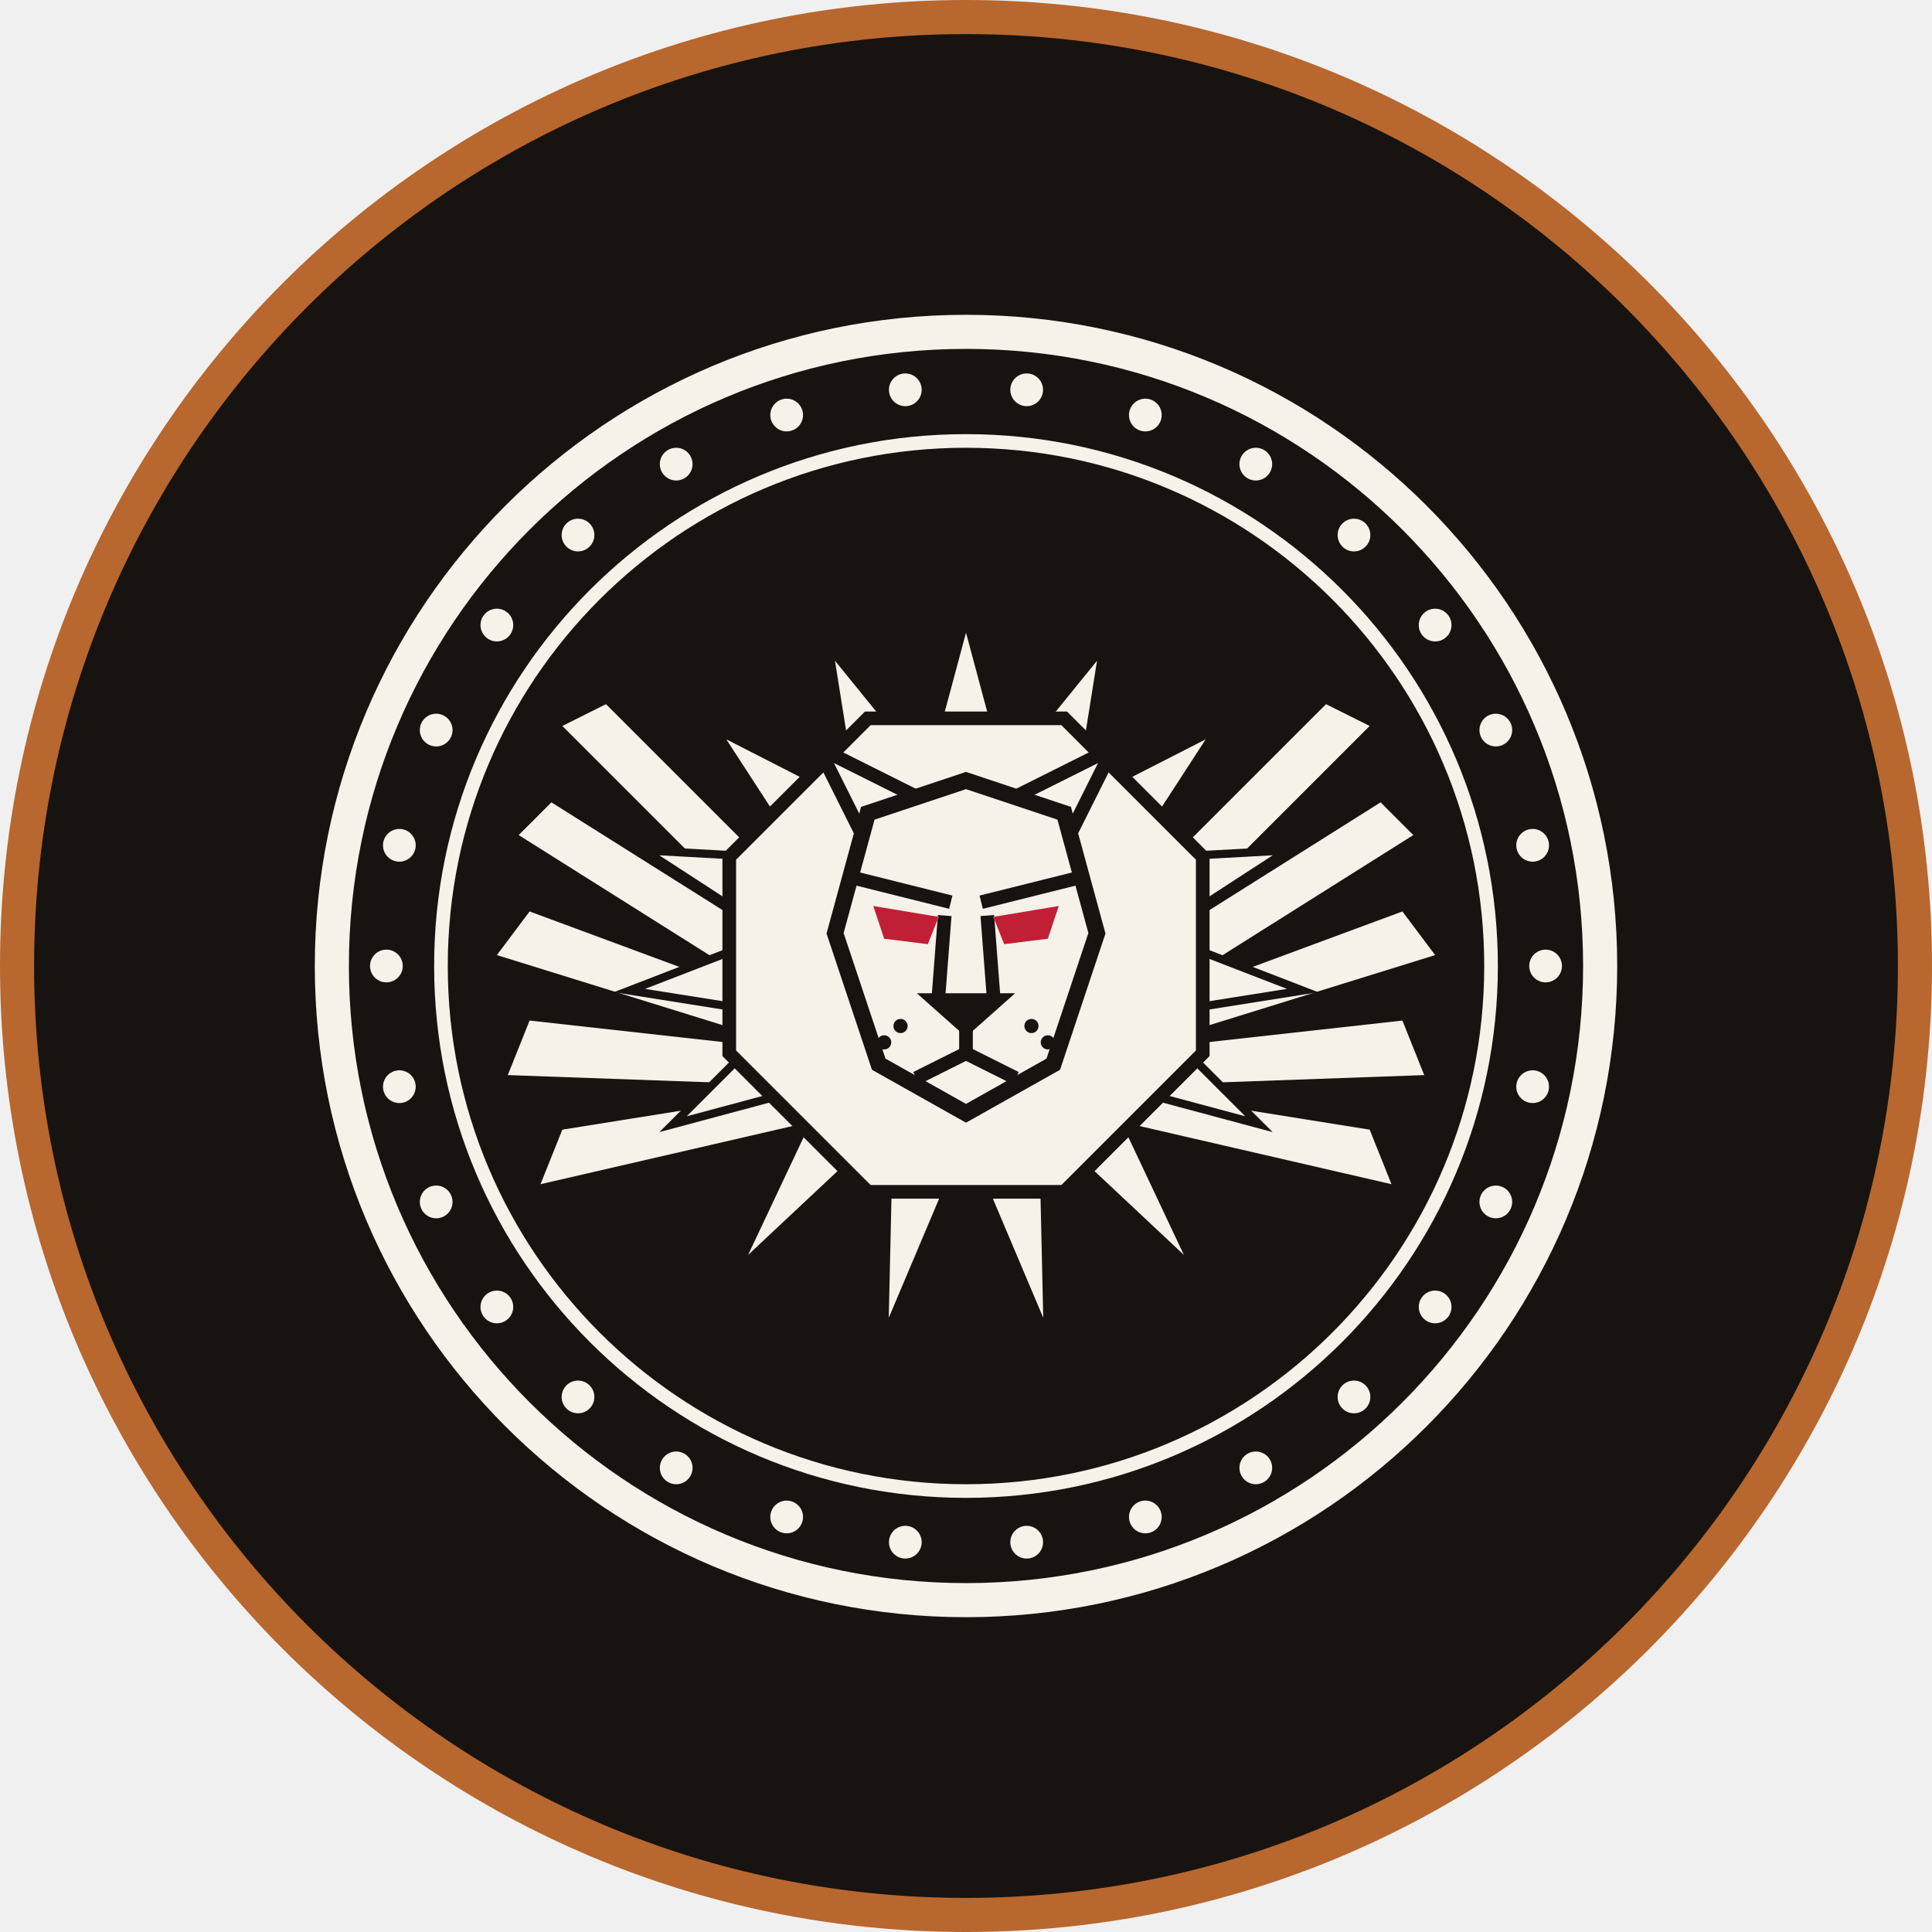
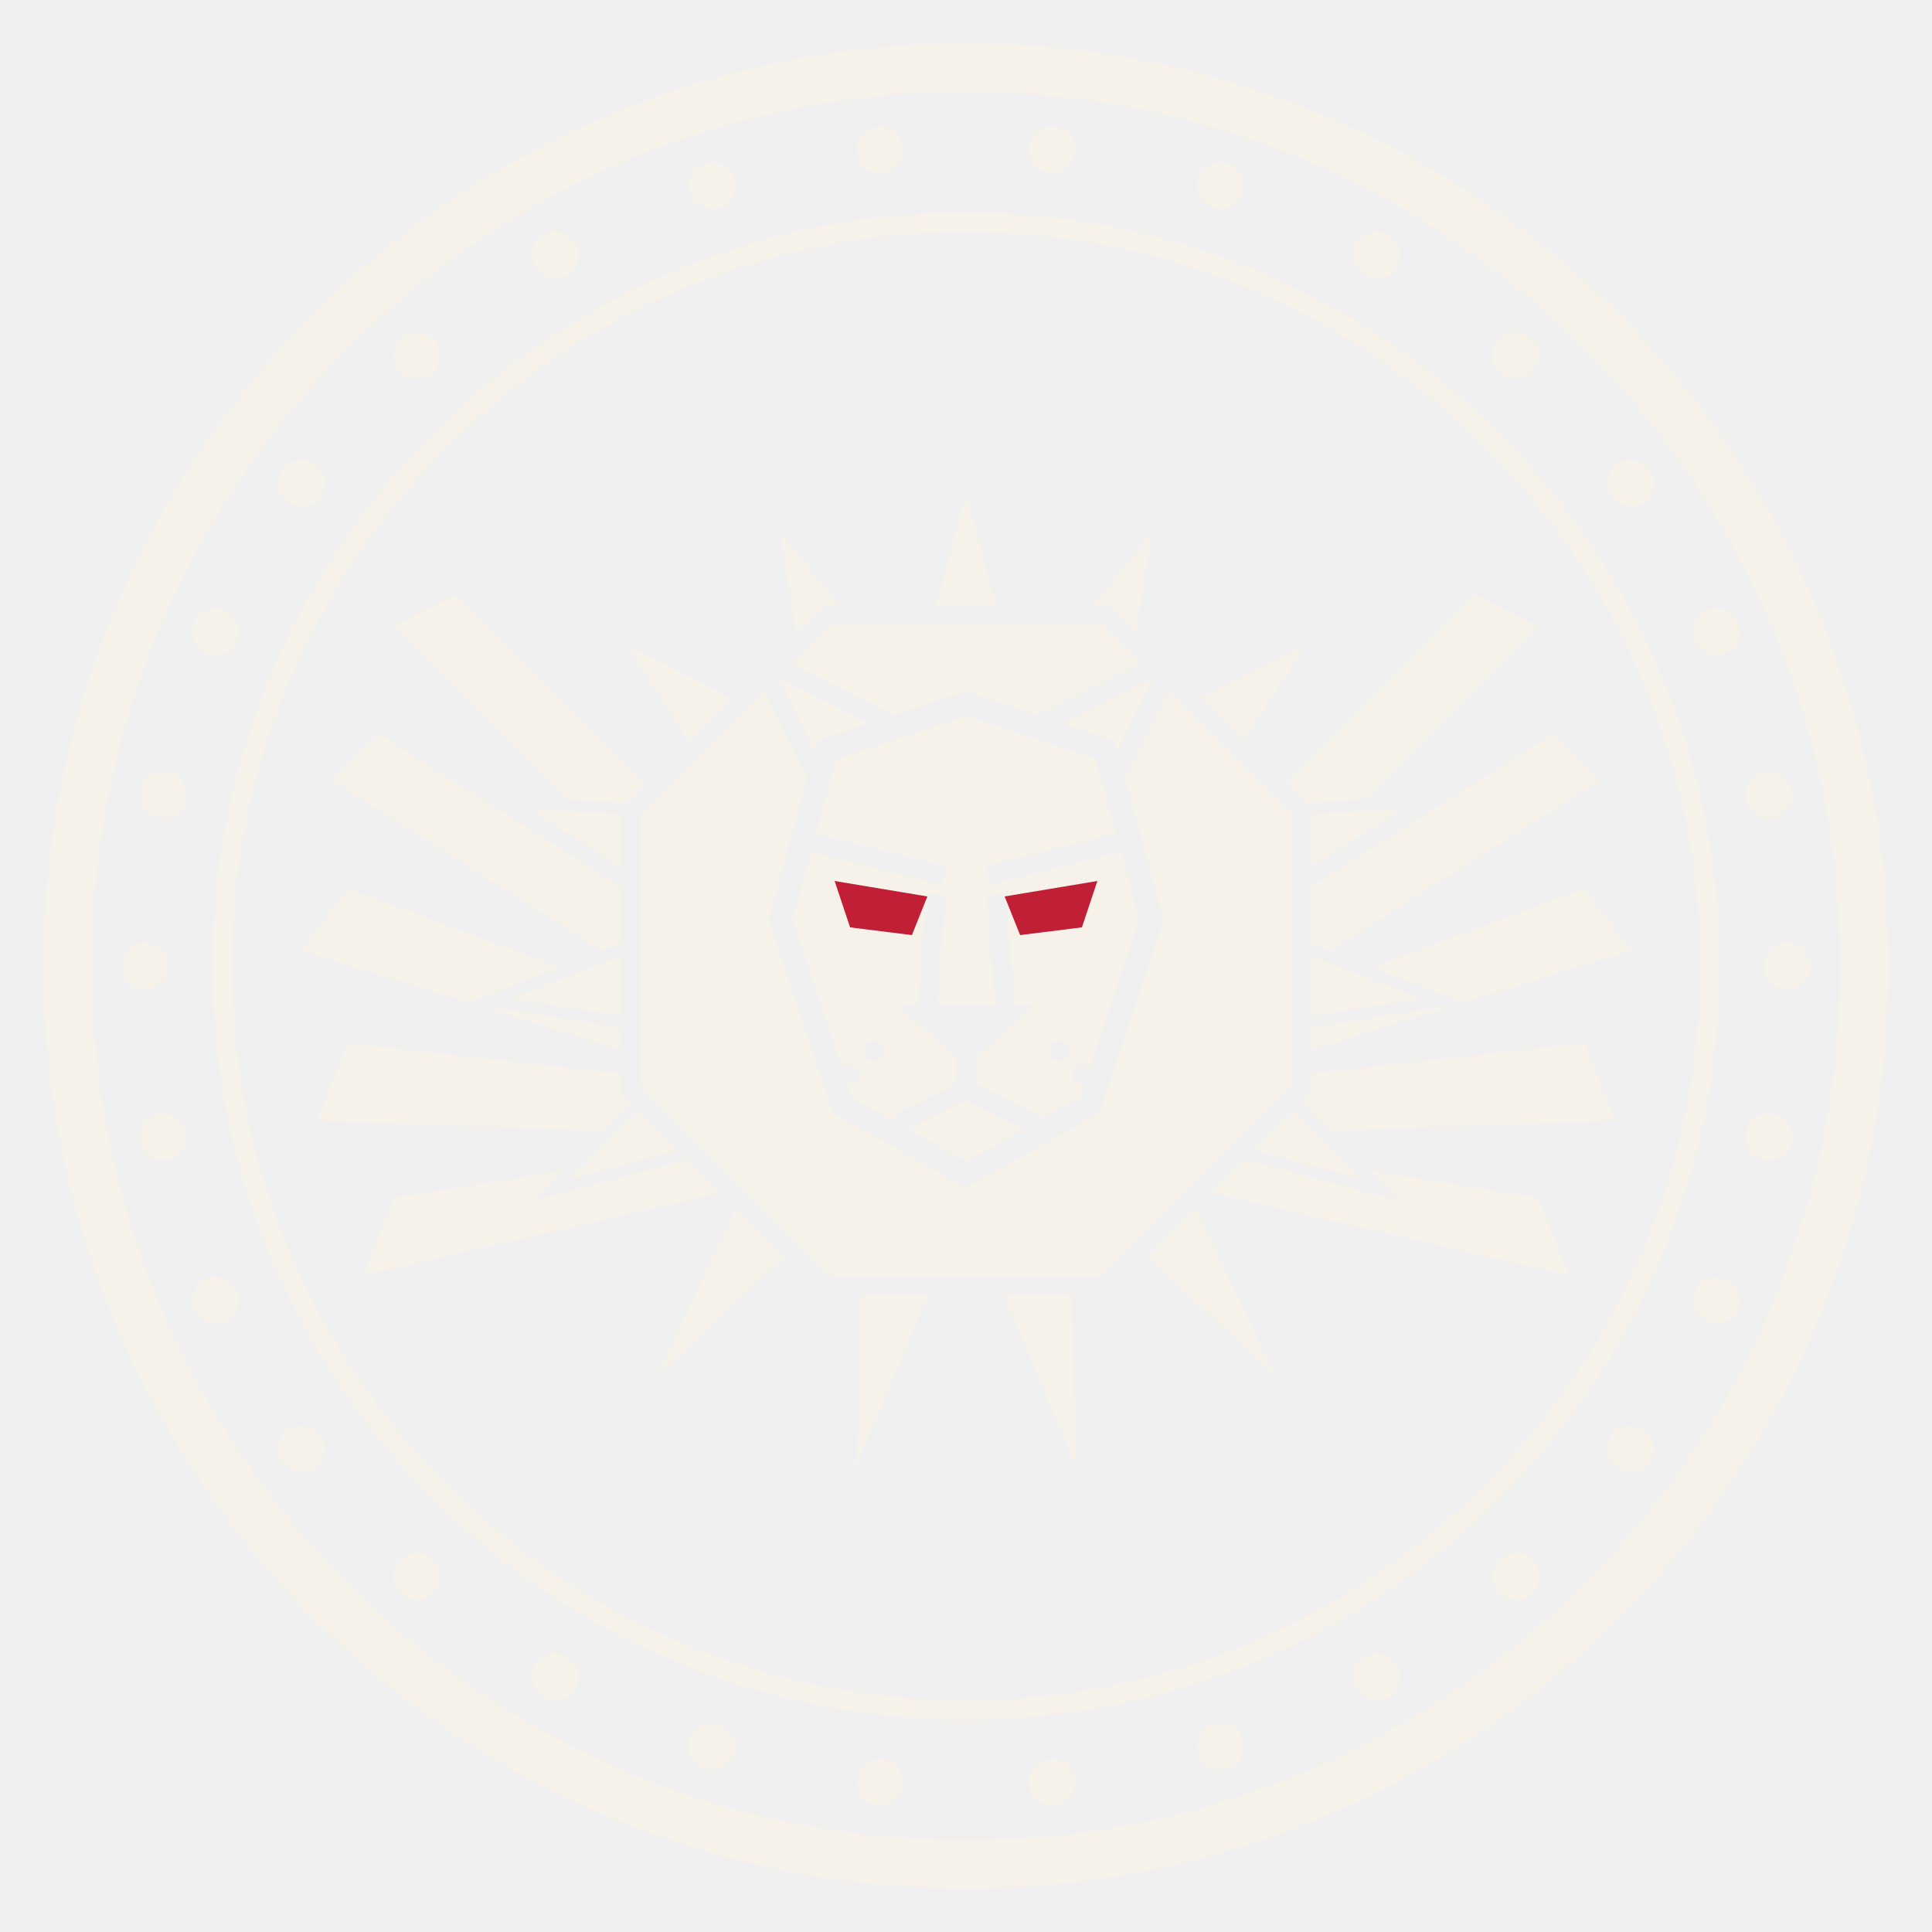
- <svg xmlns="http://www.w3.org/2000/svg" width="340" height="340" viewBox="0 0 340 340" role="img" aria-label="Tharros — sceau (favicon, monogramme)">
-   <circle cx="170" cy="170" r="167" fill="#171310" stroke="#B8672E" stroke-width="6" />
-   <svg x="50" y="50" width="240" height="240" viewBox="0 0 200 200">
-     <mask id="em9" maskUnits="userSpaceOnUse" x="0" y="0" width="200" height="200">
+ <svg xmlns="http://www.w3.org/2000/svg" width="200" height="200" viewBox="0 0 200 200" role="img" aria-label="Tharros — emblème, version claire">
+   <svg x="0" y="0" width="200" height="200" viewBox="0 0 200 200">
+     <mask id="em11" maskUnits="userSpaceOnUse" x="0" y="0" width="200" height="200">
      <rect width="200" height="200" fill="#000" />
      <circle cx="100" cy="100" r="93" fill="none" stroke="#fff" stroke-width="5" />
      <circle cx="100" cy="100" r="77" fill="none" stroke="#fff" stroke-width="2" />
      <g fill="#fff">
        <circle cx="185.0" cy="100.0" r="2.4" />
        <circle cx="183.1" cy="117.7" r="2.4" />
        <circle cx="177.7" cy="134.6" r="2.4" />
        <circle cx="168.8" cy="150.0" r="2.4" />
        <circle cx="156.9" cy="163.2" r="2.4" />
        <circle cx="142.5" cy="173.6" r="2.4" />
        <circle cx="126.3" cy="180.8" r="2.4" />
        <circle cx="108.9" cy="184.5" r="2.4" />
        <circle cx="91.1" cy="184.5" r="2.4" />
        <circle cx="73.7" cy="180.8" r="2.4" />
        <circle cx="57.5" cy="173.6" r="2.4" />
        <circle cx="43.1" cy="163.2" r="2.4" />
        <circle cx="31.2" cy="150.0" r="2.4" />
        <circle cx="22.3" cy="134.6" r="2.4" />
        <circle cx="16.9" cy="117.7" r="2.4" />
        <circle cx="15.0" cy="100.0" r="2.4" />
        <circle cx="16.9" cy="82.3" r="2.4" />
        <circle cx="22.3" cy="65.4" r="2.4" />
        <circle cx="31.2" cy="50.0" r="2.4" />
        <circle cx="43.1" cy="36.8" r="2.4" />
        <circle cx="57.5" cy="26.4" r="2.4" />
        <circle cx="73.7" cy="19.2" r="2.4" />
        <circle cx="91.1" cy="15.5" r="2.4" />
        <circle cx="108.9" cy="15.5" r="2.4" />
        <circle cx="126.3" cy="19.2" r="2.4" />
        <circle cx="142.5" cy="26.4" r="2.4" />
        <circle cx="156.9" cy="36.8" r="2.4" />
        <circle cx="168.8" cy="50.0" r="2.4" />
        <circle cx="177.7" cy="65.4" r="2.4" />
        <circle cx="183.1" cy="82.3" r="2.4" />
      </g>
      <g transform="translate(100 100) scale(0.8) translate(-100 -100)">
        <g fill="#fff">
          <polygon points="74,104 26,56 34,52 80,98" />
          <polygon points="126,104 174,56 166,52 120,98" />
          <polygon points="72,110 18,76 24,70 78,104" />
          <polygon points="128,110 182,76 176,70 122,104" />
          <polygon points="72,116 14,98 20,90 74,110" />
          <polygon points="128,116 186,98 180,90 126,110" />
          <polygon points="72,122 16,120 20,110 74,116" />
          <polygon points="128,122 184,120 180,110 126,116" />
          <polygon points="74,128 22,140 26,130 76,122" />
          <polygon points="126,128 178,140 174,130 124,122" />
        </g>
        <g fill="#fff" stroke="#000" stroke-width="1.5" stroke-linejoin="miter">
          <polygon points="100.0,36.0 93.4,60.6 106.6,60.6" />
          <polygon points="125.2,41.4 109.2,61.1 121.2,66.5" />
          <polygon points="146.1,56.5 123.4,68.1 132.2,77.9" />
          <polygon points="159.0,78.8 133.6,80.2 137.6,92.7" />
          <polygon points="161.7,104.5 137.9,95.3 136.5,108.5" />
          <polygon points="153.7,129.0 135.7,111.0 129.1,122.4" />
          <polygon points="142.3,156.2 127.3,124.4 116.7,132.2" />
          <polygon points="115.0,168.4 114.2,133.2 101.3,136.0" />
          <polygon points="85.0,168.4 98.7,136.0 85.8,133.2" />
          <polygon points="57.7,156.2 83.3,132.2 72.7,124.4" />
          <polygon points="46.3,129.0 70.9,122.4 64.3,111.0" />
          <polygon points="38.3,104.5 63.5,108.5 62.1,95.3" />
          <polygon points="41.0,78.8 62.4,92.7 66.4,80.2" />
          <polygon points="53.9,56.5 67.8,77.9 76.6,68.1" />
          <polygon points="74.8,41.4 78.8,66.5 90.8,61.1" />
        </g>
        <polygon points="143.4,116.0 118.0,141.4 82.0,141.4 56.6,116.0 56.6,80.0 82.0,54.6 118.0,54.6 143.4,80.0" fill="#fff" stroke="#000" stroke-width="2.5" />
        <polygon points="81,76 73,60 91,69" fill="#fff" stroke="#000" stroke-width="2.5" />
        <polygon points="119,76 127,60 109,69" fill="#fff" stroke="#000" stroke-width="2.5" />
        <polygon points="100,66 118,72 124,94 116,118 100,127 84,118 76,94 82,72" fill="#fff" stroke="#000" stroke-width="3" stroke-linejoin="miter" />
        <g stroke="#000" stroke-width="2.5" stroke-linecap="square" fill="none">
          <line x1="80" y1="84" x2="96" y2="88" />
          <line x1="120" y1="84" x2="104" y2="88" />
          <line x1="96" y1="92" x2="95" y2="105" />
          <line x1="104" y1="92" x2="105" y2="105" />
          <polyline points="92,120 100,116 108,120" />
          <line x1="100" y1="112" x2="100" y2="116" />
        </g>
        <polygon points="91,105 109,105 100,113" fill="#000" />
        <g fill="#000">
          <circle cx="88" cy="111" r="1.3" />
          <circle cx="85" cy="114" r="1.3" />
          <circle cx="112" cy="111" r="1.3" />
          <circle cx="115" cy="114" r="1.3" />
        </g>
        <polygon points="83,89 95,91 93,96 85,95" fill="#fff" />
        <polygon points="117,89 105,91 107,96 115,95" fill="#fff" />
      </g>
    </mask>
-     <rect width="200" height="200" fill="#F6F1E9" mask="url(#em9)" />
+     <rect width="200" height="200" fill="#F6F1E9" mask="url(#em11)" />
    <g transform="translate(100 100) scale(0.8) translate(-100 -100)">
      <polygon points="83,89 95,91 93,96 85,95" fill="#C11F35" />
      <polygon points="117,89 105,91 107,96 115,95" fill="#C11F35" />
    </g>
  </svg>
</svg>
